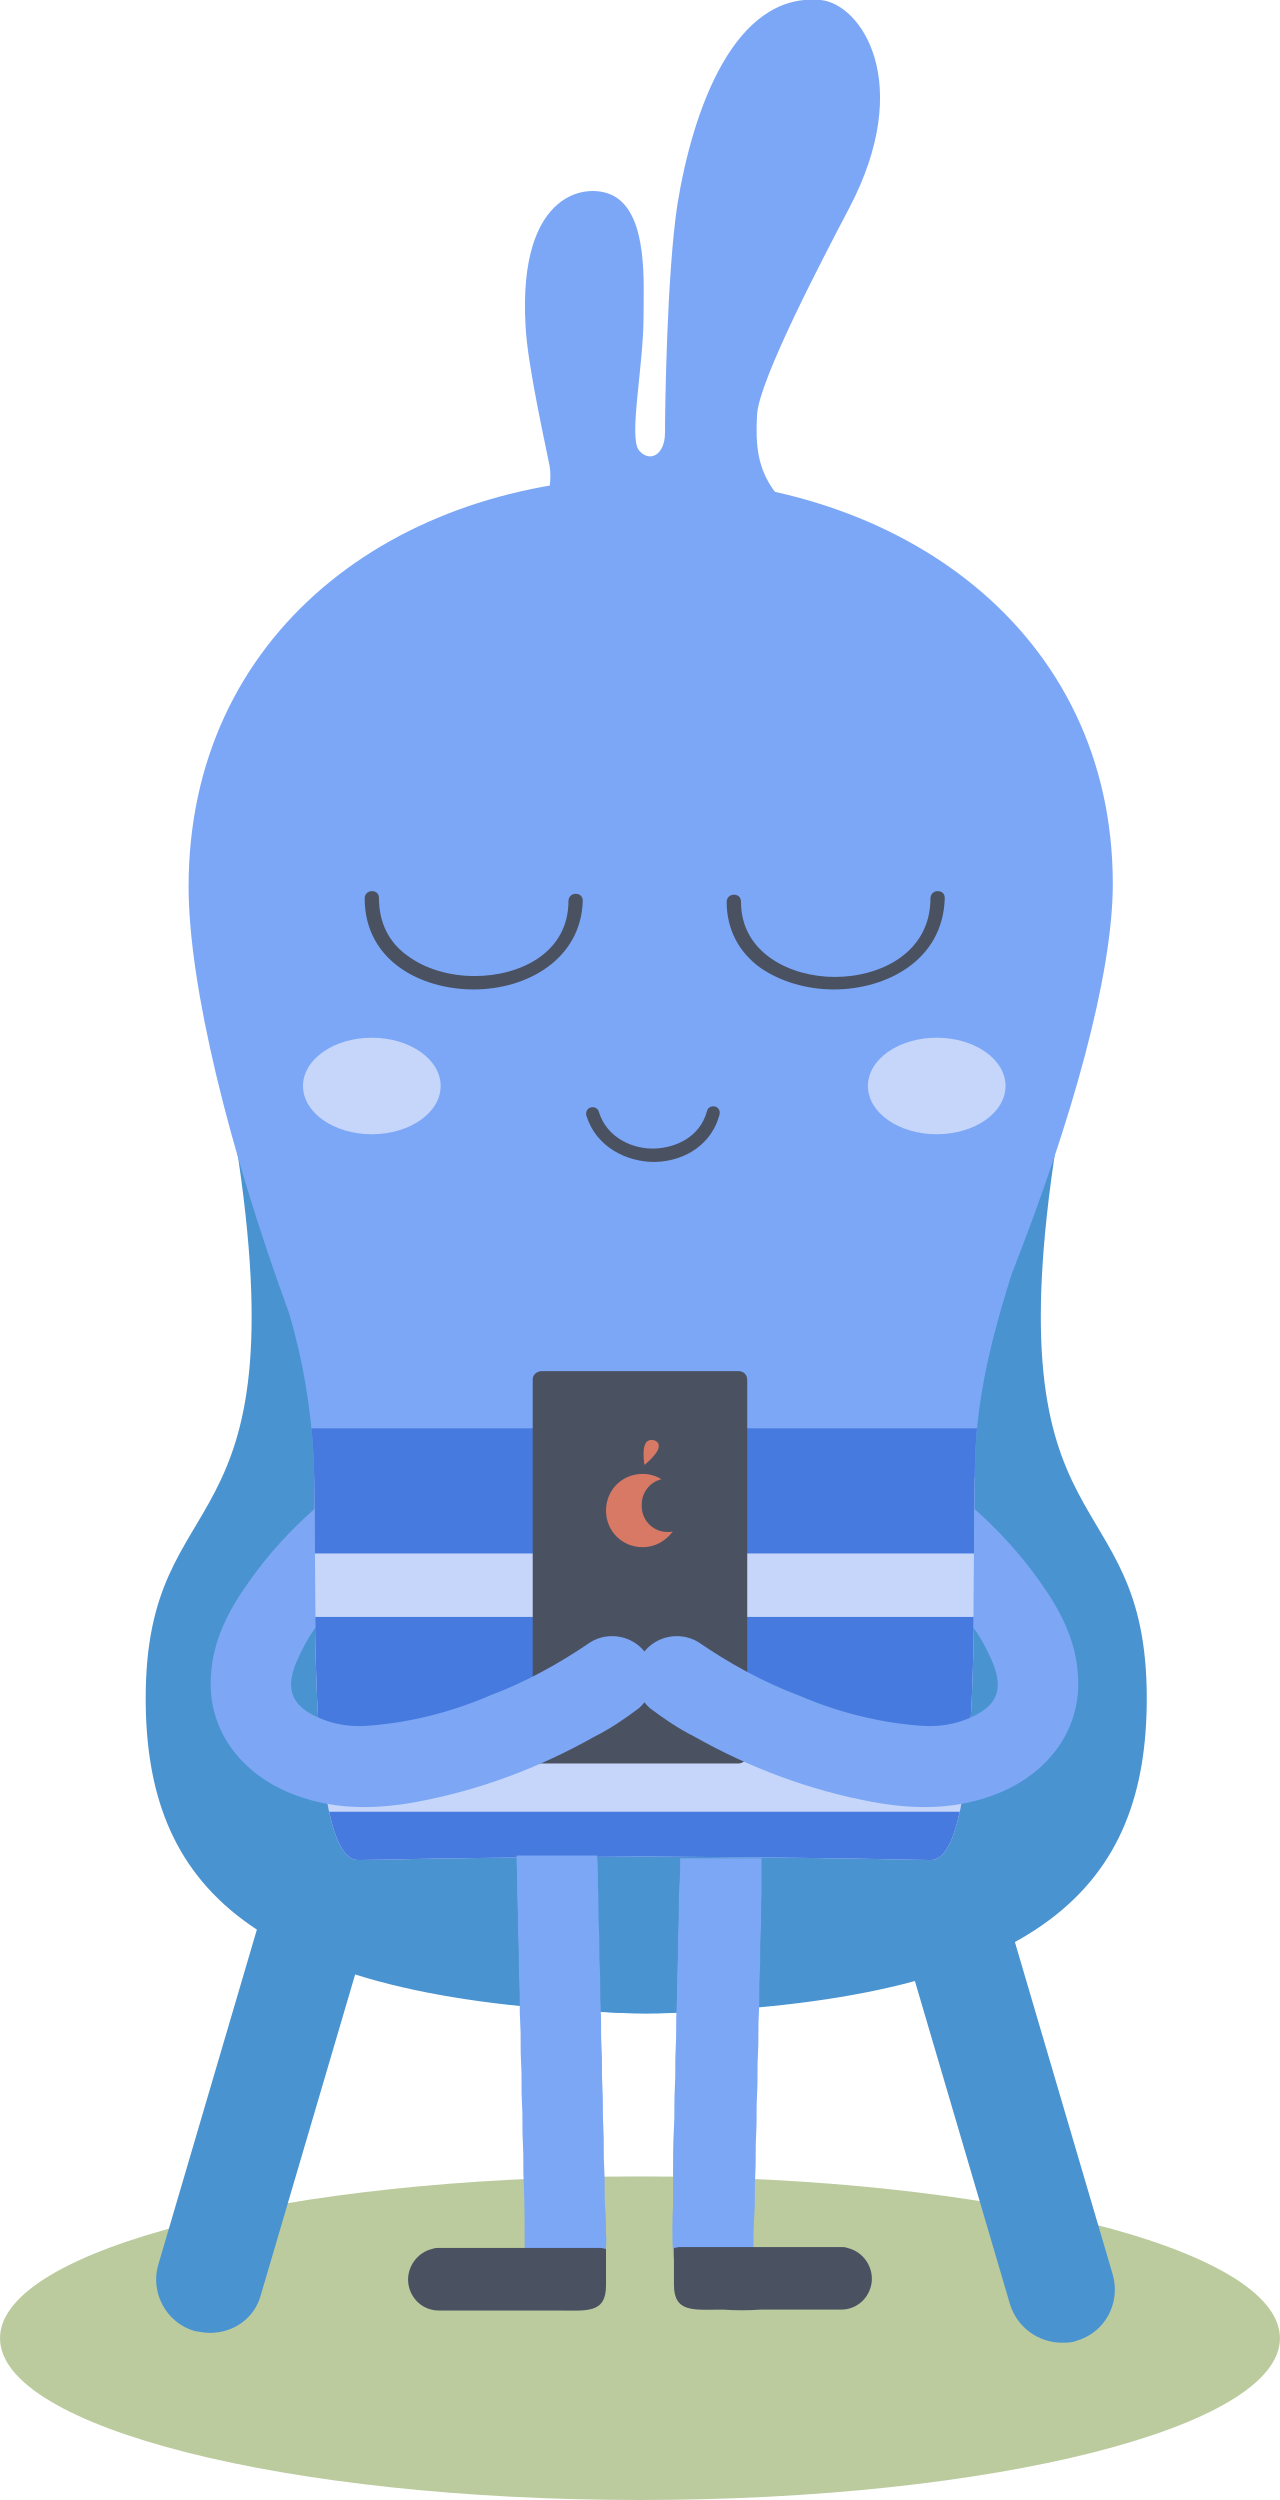
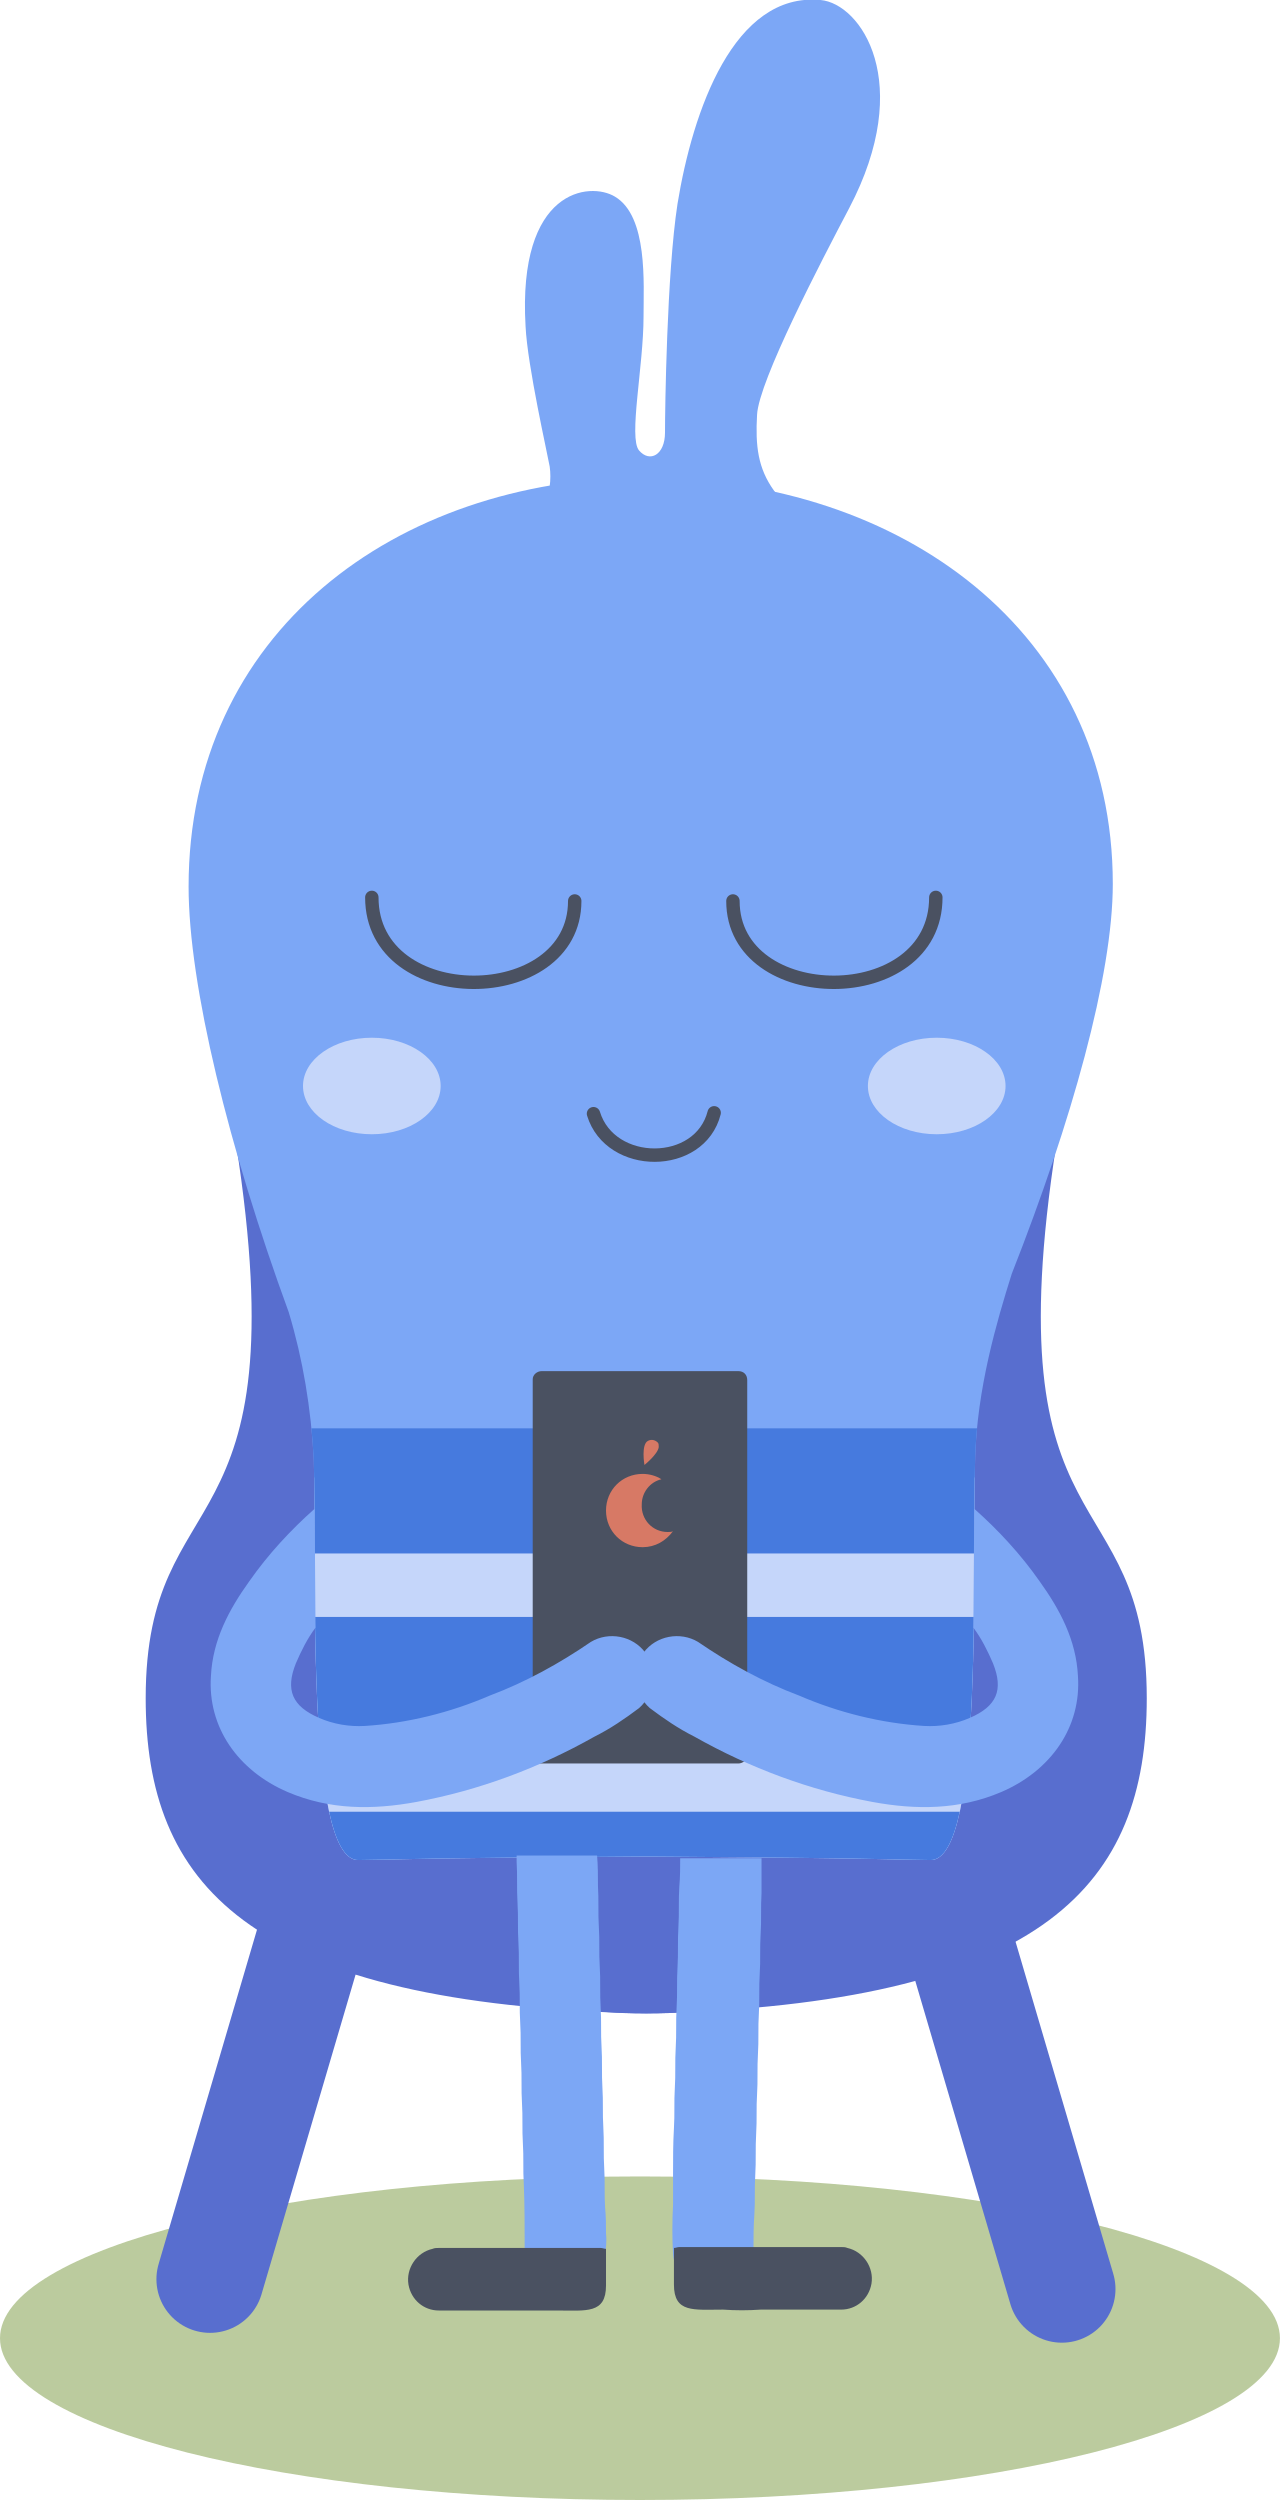
- <svg xmlns="http://www.w3.org/2000/svg" xmlns:xlink="http://www.w3.org/1999/xlink" viewBox="0 0 143.2 279.7">
-   <ellipse cx="71.6" cy="261.6" rx="71.6" ry="18.1" fill="#bbcb9e" />
-   <path d="M23.5 261c-.6 0-1.1-.1-1.7-.2-3.2-.9-5-4.3-4.1-7.4l12.8-43.5c.9-3.2 4.3-5 7.4-4.1 3.2.9 5 4.3 4.1 7.4l-12.8 43.5c-.7 2.7-3.1 4.3-5.7 4.3zM118.8 262.1c-2.6 0-5-1.7-5.8-4.3l-12.8-43.5c-.9-3.2.9-6.5 4.1-7.4 3.2-.9 6.5.9 7.4 4.1l12.8 43.5c.9 3.2-.9 6.5-4.1 7.4-.5.2-1 .2-1.6.2z" fill="#4993d0" />
-   <path d="M72.8 191.1c0 20.9 27.2 35.2-3.2 34.1-41.9-1.5-53.3-14.4-53.3-35.2 0-25 17.3-15.9 10.1-62.1-1.9-12.2 29.2 24.3 44.9 24.3 30.4 0 1.5 18 1.5 38.9z" fill="#4993d0" />
-   <path d="M71.8 191.1c0 20.9-27.2 35.2 3.2 34.1 41.9-1.5 53.3-14.4 53.3-35.2 0-25-17.3-15.9-10.1-62.1 1.9-12.2-29.2 24.3-44.9 24.3-30.4 0-1.5 18-1.5 38.9z" fill="#4993d0" />
-   <path d="M72.7 53.5c28 .1 51.8 17.1 51.8 45.4 0 10.2-4.6 26.6-11.3 43.6-1.7 5.4-3.9 12.9-4.1 20.7-.4 10.5 1.1 45-5 44.9-7.5-.1-4.4-.2-32-.4-27.6.2-24.4.3-32 .4-6.1.1-4.6-34.4-5-44.9-.3-5.6-1.2-11.1-2.8-16.4-6.7-18.3-11.2-36.6-11.2-47.6 0-28.3 23-45.6 51-45.8h.3l.3.1z" fill="#7ca7f6" />
-   <defs>
-     <path id="a" d="M72.7 53.5c28 .1 51.8 17.1 51.8 45.4 0 10.2-4.6 26.6-11.3 43.6-1.7 5.4-3.9 12.9-4.1 20.7-.4 10.5 1.1 45-5 44.9-7.5-.1-4.4-.2-32-.4-27.6.2-24.4.3-32 .4-6.1.1-4.6-34.4-5-44.9-.3-5.6-1.2-11.1-2.8-16.4-6.7-18.3-11.2-36.6-11.2-47.6 0-28.3 23-45.6 51-45.8h.3l.3.1z" />
-   </defs>
-   <clipPath id="b">
-     <use xlink:href="#a" overflow="visible" />
-   </clipPath>
-   <g clip-path="url(#b)">
-     <path fill="#c5d6fa" d="M27.7 165.3h90.4v46.8H27.7z" />
+ <svg xmlns="http://www.w3.org/2000/svg" xmlns:xlink="http://www.w3.org/1999/xlink" version="1.1" id="Layer_1" x="0px" y="0px" viewBox="0 0 143.2 279.7" style="enable-background:new 0 0 143.2 279.7;" xml:space="preserve">
+   <g>
+     <g>
+       <g id="Layer_1-2_1_">
+         <ellipse style="fill:#BBCB9E;" cx="71.6" cy="261.6" rx="71.6" ry="18.1" />
+         <line style="fill:none;stroke:#586ECF;stroke-width:12;stroke-linecap:round;stroke-miterlimit:10;" x1="23.5" y1="255" x2="36.3" y2="211.5" />
+         <line style="fill:none;stroke:#586ECF;stroke-width:12;stroke-linecap:round;stroke-miterlimit:10;" x1="118.8" y1="256.1" x2="106" y2="212.6" />
+         <path style="fill:#586ECF;" d="M72.8,191.1c0,20.9,27.2,35.2-3.2,34.1c-41.9-1.5-53.3-14.4-53.3-35.2c0-25,17.3-15.9,10.1-62.1     c-1.9-12.2,29.2,24.3,44.9,24.3C101.7,152.2,72.8,170.2,72.8,191.1z" />
+         <path style="fill:#586ECF;" d="M71.8,191.1c0,20.9-27.2,35.2,3.2,34.1c41.9-1.5,53.3-14.4,53.3-35.2c0-25-17.3-15.9-10.1-62.1     c1.9-12.2-29.2,24.3-44.9,24.3C42.9,152.2,71.8,170.2,71.8,191.1z" />
+         <path id="SVGID_1_" style="fill:#7CA7F6;" d="M72.7,53.5c28,0.1,51.8,17.1,51.8,45.4c0,10.2-4.6,26.6-11.3,43.6     c-1.7,5.4-3.9,12.9-4.1,20.7c-0.4,10.5,1.1,45-5,44.9c-7.5-0.1-4.4-0.2-32-0.4c-27.6,0.2-24.4,0.3-32,0.4     c-6.1,0.1-4.6-34.4-5-44.9c-0.3-5.6-1.2-11.1-2.8-16.4c-6.7-18.3-11.2-36.6-11.2-47.6c0-28.3,23-45.6,51-45.8h0.3L72.7,53.5z" />
+         <g>
+           <g>
+             <defs>
+               <path id="SVGID_2_" d="M72.7,53.5c28,0.1,51.8,17.1,51.8,45.4c0,10.2-4.6,26.6-11.3,43.6c-1.7,5.4-3.9,12.9-4.1,20.7        c-0.4,10.5,1.1,45-5,44.9c-7.5-0.1-4.4-0.2-32-0.4c-27.6,0.2-24.4,0.3-32,0.4c-6.1,0.1-4.6-34.4-5-44.9        c-0.3-5.6-1.2-11.1-2.8-16.4c-6.7-18.3-11.2-36.6-11.2-47.6c0-28.3,23-45.6,51-45.8h0.3L72.7,53.5z" />
+             </defs>
+             <clipPath id="SVGID_3_">
+               <use xlink:href="#SVGID_2_" style="overflow:visible;" />
+             </clipPath>
+             <g style="clip-path:url(#SVGID_3_);">
+               <rect x="27.7" y="165.3" style="fill:#C5D6FA;" width="90.4" height="46.8" />
+             </g>
+           </g>
+         </g>
+         <g>
+           <g>
+             <defs>
+               <path id="SVGID_4_" d="M72.7,53.5c28,0.1,51.8,17.1,51.8,45.4c0,10.2-4.6,26.6-11.3,43.6c-1.7,5.4-3.9,12.9-4.1,20.7        c-0.4,10.5,1.1,45-5,44.9c-7.5-0.1-4.4-0.2-32-0.4c-27.6,0.2-24.4,0.3-32,0.4c-6.1,0.1-4.6-34.4-5-44.9        c-0.3-5.6-1.2-11.1-2.8-16.4c-6.7-18.3-11.2-36.6-11.2-47.6c0-28.3,23-45.6,51-45.8h0.3L72.7,53.5z" />
+             </defs>
+             <clipPath id="SVGID_5_">
+               <use xlink:href="#SVGID_4_" style="overflow:visible;" />
+             </clipPath>
+             <g style="clip-path:url(#SVGID_5_);">
+               <rect x="34.5" y="159.8" style="fill:#467ADE;" width="78" height="14" />
+               <rect x="34.9" y="202.7" style="fill:#467ADE;" width="75.9" height="14" />
+               <rect x="34.9" y="180.9" style="fill:#467ADE;" width="75.9" height="14" />
+             </g>
+           </g>
+         </g>
+         <g>
+           <path style="fill:#4A5161;" d="M60.6,196.7c-0.3,0-0.5-0.2-0.5-0.4c0,0,0,0,0-0.1v-41.9c0-0.3,0.2-0.5,0.4-0.5c0,0,0,0,0.1,0h22      c0.3,0,0.5,0.2,0.5,0.4c0,0,0,0,0,0.1v41.9c0,0.3-0.2,0.5-0.4,0.5c0,0,0,0-0.1,0H60.6z" />
+           <path style="fill:#4A5161;" d="M82.6,154.4v41.9h-22v-41.9H82.6 M82.6,153.4h-22c-0.5,0-1,0.4-1,0.9v0.1v41.9c0,0.5,0.4,1,0.9,1      h0.1h22c0.5,0,1-0.4,1-0.9v-0.1v-41.9C83.6,153.8,83.2,153.4,82.6,153.4z" />
+         </g>
+         <path style="fill:#D77965;" d="M74.7,171.4c-1.7,0-3-1.4-2.9-3.1c0-1.3,0.9-2.5,2.2-2.8c-0.6-0.4-1.4-0.6-2.1-0.6     c-2.3,0-4.1,1.8-4.1,4.1c0,2.3,1.8,4.1,4.1,4.1c1.4,0,2.6-0.7,3.4-1.8C75.2,171.4,74.9,171.4,74.7,171.4z" />
+         <path style="fill:#D77965;" d="M72.1,163.9c0,0-0.4-2.3,0.4-2.7c0.4-0.2,0.8-0.1,1.1,0.2c0.1,0.1,0.1,0.3,0.1,0.5     C73.6,162.7,72.1,163.9,72.1,163.9z" />
+         <path style="fill:#7DA7F5;" d="M72.2,184.9c-1.4-1.9-4.1-2.4-6.1-1.2c-3.5,2.4-7.3,4.5-11.3,6c-4.4,1.9-9.2,3.1-14,3.4     c-1.7,0.1-3.5-0.2-5.1-0.9c-3-1.3-3.8-3.1-2.6-6.1c0.6-1.4,1.3-2.8,2.2-4l-0.1-13.3c-2.7,2.4-5.2,5.1-7.3,8.1     c-2.3,3.2-4.1,6.6-4.3,10.6c-0.4,5.7,3,10.6,8.6,13c4.7,2,9.5,2,14.4,1.1c7-1.3,13.7-3.8,19.9-7.3c1.8-0.9,3.4-2,5-3.2     C73.3,189.5,73.6,186.8,72.2,184.9z" />
+         <path style="fill:#7DA7F5;" d="M72,184.9c1.4-1.9,4.1-2.4,6.1-1.2c3.5,2.4,7.3,4.5,11.3,6c4.4,1.9,9.2,3.1,14,3.4     c1.7,0.1,3.5-0.2,5.1-0.9c3-1.3,3.8-3.1,2.6-6.1c-0.6-1.4-1.3-2.8-2.2-4l0.1-13.3c2.7,2.4,5.2,5.1,7.3,8.1     c2.3,3.2,4.1,6.6,4.3,10.6c0.4,5.7-3,10.6-8.6,13c-4.7,2-9.5,2-14.4,1.1c-7-1.3-13.7-3.8-19.9-7.3c-1.8-0.9-3.4-2-5-3.2     C70.9,189.5,70.6,186.8,72,184.9z" />
+         <path style="fill:#7CA7F5;" d="M76.1,207.8c0,1.1,0,2.2-0.1,3.3c-0.1,1.5,0,3-0.1,4.5s0,3-0.1,4.5s0,3-0.1,4.5s0,3-0.1,4.5     s0,3-0.1,4.5s0,3-0.1,4.5c-0.1,1.7-0.1,3.4-0.1,5.1v3.5c-0.1,1.8-0.1,3.7,0,5.5c0.2,2.4,2.3,4.2,4.7,4c0.1,0,0.1,0,0.2,0     c2.3-0.3,4-2.1,4.1-4.4c0-1.4,0-2.7,0.1-4.1s0-2.9,0.1-4.4s0-3,0.1-4.6s0-2.9,0.1-4.4s0-3,0.1-4.5s0-3,0.1-4.5s0-3,0.1-4.5     s0-2.9,0.1-4.4s0-3,0.1-4.6v-3.9h-9.1L76.1,207.8L76.1,207.8z" />
+         <path style="fill:#7CA7F5;" d="M67.8,249.9c0-1,0-1.9-0.1-2.9c-0.1-1.4,0-2.9-0.1-4.4s0-3.1-0.1-4.6s0-2.9-0.1-4.4s0-3.1-0.1-4.6     s0-2.9-0.1-4.4s0-3.1-0.1-4.6s0-2.9-0.1-4.4s0-3.1-0.1-4.6c0-1.1,0-2.3-0.1-3.4h-9v0.7c0.1,1.5,0,3,0.1,4.6s0,2.9,0.1,4.4     s0,3.1,0.1,4.6s0,2.9,0.1,4.4s0,3,0.1,4.5s0,3,0.1,4.5s0,3,0.1,4.5s0,3,0.1,4.5c0.1,2.4,0.1,4.8,0.1,7.2c0,2.5,2,4.5,4.5,4.5     c0.2,0,0.4,0,0.5,0c1.9-0.2,3.5-1.6,3.9-3.5C67.8,251.7,67.9,250.8,67.8,249.9z" />
+         <path style="fill:none;stroke:#4A5161;stroke-width:1.5;stroke-linecap:round;stroke-miterlimit:10;" d="M64.3,100.8     c0,12.1-22.7,12.3-22.7-0.4" />
+         <path style="fill:none;stroke:#4A5161;stroke-width:1.5;stroke-linecap:round;stroke-miterlimit:10;" d="M82,100.8     c0,12.1,22.7,12.3,22.7-0.4" />
+         <path style="fill:none;stroke:#4A5161;stroke-width:1.5;stroke-linecap:round;stroke-miterlimit:10;" d="M79.9,124.5     c-1.6,6.3-11.6,6.3-13.5,0.1" />
+         <ellipse style="fill:#C5D6FA;" cx="41.6" cy="121.5" rx="7.7" ry="5.4" />
+         <ellipse style="fill:#C5D6FA;" cx="104.8" cy="121.5" rx="7.7" ry="5.4" />
+         <path style="fill:#7CA7F6;" d="M61.5,54.4c0.1-0.7,0.1-1.5,0-2.2C61.3,51,59,40.9,58.8,36.5C57.9,21.1,66,20.3,68.8,22     c3.7,2.2,3.2,9.7,3.2,13.4c0,5.6-1.7,13.6-0.5,15s2.9,0.5,2.9-2s0.2-17.8,1.4-25.6c1.7-10.4,6.3-23.7,16-22.8     c4.5,0.4,10.6,9.2,3.2,23.3c-3.1,5.9-10.1,19.3-10.3,23.1c-0.2,3.5,0.1,6,1.9,8.5s6.2,4.3,6.2,4.3l-31.5-1.3L61.5,54.4z" />
+         <path style="fill:#4A5161;" d="M62.3,258.5c3.3,0,5.5,0.4,5.5-2.8v-4.1c-0.2,0-0.4-0.1-0.6-0.1H49.1c-0.2,0-0.5,0-0.7,0.1     c-1.8,0.4-3,2.2-2.7,4c0.3,1.7,1.7,2.9,3.4,2.9H62.3z" />
+         <path style="fill:#4A5161;" d="M80.9,258.4c-3.3,0-5.5,0.4-5.5-2.8v-4.1c0.2,0,0.4-0.1,0.6-0.1h18.1c0.2,0,0.5,0,0.7,0.1     c1.8,0.4,3,2.2,2.7,4c-0.3,1.7-1.7,2.9-3.4,2.9h-9C83.7,258.5,82.3,258.5,80.9,258.4z" />
+       </g>
+     </g>
  </g>
-   <defs>
-     <path id="c" d="M72.7 53.5c28 .1 51.8 17.1 51.8 45.4 0 10.2-4.6 26.6-11.3 43.6-1.7 5.4-3.9 12.9-4.1 20.7-.4 10.5 1.1 45-5 44.9-7.5-.1-4.4-.2-32-.4-27.6.2-24.4.3-32 .4-6.1.1-4.6-34.4-5-44.9-.3-5.6-1.2-11.1-2.8-16.4-6.7-18.3-11.2-36.6-11.2-47.6 0-28.3 23-45.6 51-45.8h.3l.3.1z" />
-   </defs>
-   <clipPath id="d">
-     <use xlink:href="#c" overflow="visible" />
-   </clipPath>
-   <g clip-path="url(#d)" fill="#467ade">
-     <path d="M34.5 159.8h78v14h-78zM34.9 202.7h75.9v14H34.9zM34.9 180.9h75.9v14H34.9z" />
-   </g>
-   <g fill="#4a5161">
-     <path d="M60.6 196.7c-.3 0-.5-.2-.5-.4v-42c0-.3.2-.5.4-.5h22.1c.3 0 .5.2.5.4v42c0 .3-.2.5-.4.5H60.6z" />
-     <path d="M82.6 154.4v41.9h-22v-41.9h22m0-1h-22c-.5 0-1 .4-1 .9v42c0 .5.4 1 .9 1h22.1c.5 0 1-.4 1-.9v-42c0-.6-.4-1-1-1z" />
-   </g>
-   <path d="M74.7 171.4c-1.7 0-3-1.4-2.9-3.1 0-1.3.9-2.5 2.2-2.8-.6-.4-1.4-.6-2.1-.6-2.3 0-4.1 1.8-4.1 4.1s1.8 4.1 4.1 4.1c1.4 0 2.6-.7 3.4-1.8-.1.1-.4.1-.6.1zM72.1 163.9s-.4-2.3.4-2.7c.4-.2.8-.1 1.1.2.1.1.1.3.1.5-.1.8-1.6 2-1.6 2z" fill="#d77965" />
-   <path d="M72.2 184.9c-1.4-1.9-4.1-2.4-6.1-1.2-3.5 2.4-7.3 4.5-11.3 6-4.4 1.9-9.2 3.1-14 3.4-1.7.1-3.5-.2-5.1-.9-3-1.3-3.8-3.1-2.6-6.1.6-1.4 1.3-2.8 2.2-4l-.1-13.3c-2.7 2.4-5.2 5.1-7.3 8.1-2.3 3.2-4.1 6.6-4.3 10.6-.4 5.7 3 10.6 8.6 13 4.7 2 9.5 2 14.4 1.1 7-1.3 13.7-3.8 19.9-7.3 1.8-.9 3.4-2 5-3.2 1.8-1.6 2.1-4.3.7-6.2z" fill="#7da7f5" />
-   <path d="M72 184.9c1.4-1.9 4.1-2.4 6.1-1.2 3.5 2.4 7.3 4.5 11.3 6 4.4 1.9 9.2 3.1 14 3.4 1.7.1 3.5-.2 5.1-.9 3-1.3 3.8-3.1 2.6-6.1-.6-1.4-1.3-2.8-2.2-4l.1-13.3c2.7 2.4 5.2 5.1 7.3 8.1 2.3 3.2 4.1 6.6 4.3 10.6.4 5.7-3 10.6-8.6 13-4.7 2-9.5 2-14.4 1.1-7-1.3-13.7-3.8-19.9-7.3-1.8-.9-3.4-2-5-3.2-1.8-1.6-2.1-4.3-.7-6.2z" fill="#7da7f5" />
-   <path d="M76.1 207.8c0 1.1 0 2.2-.1 3.3-.1 1.5 0 3-.1 4.5s0 3-.1 4.5 0 3-.1 4.5 0 3-.1 4.5 0 3-.1 4.5 0 3-.1 4.5c-.1 1.7-.1 3.4-.1 5.1v3.5c-.1 1.8-.1 3.7 0 5.5.2 2.4 2.3 4.2 4.7 4h.2c2.3-.3 4-2.1 4.1-4.4 0-1.4 0-2.7.1-4.1s0-2.9.1-4.4 0-3 .1-4.6 0-2.9.1-4.4 0-3 .1-4.5 0-3 .1-4.5 0-3 .1-4.5 0-2.9.1-4.4 0-3 .1-4.6v-3.9h-9.1v-.1zM67.8 249.9c0-1 0-1.9-.1-2.9-.1-1.4 0-2.9-.1-4.4s0-3.1-.1-4.6 0-2.9-.1-4.4 0-3.1-.1-4.6 0-2.9-.1-4.4 0-3.1-.1-4.6 0-2.9-.1-4.4 0-3.1-.1-4.6c0-1.1 0-2.3-.1-3.4h-9v.7c.1 1.5 0 3 .1 4.6s0 2.9.1 4.4 0 3.1.1 4.6 0 2.9.1 4.4 0 3 .1 4.5 0 3 .1 4.5 0 3 .1 4.5 0 3 .1 4.5c.1 2.4.1 4.8.1 7.2 0 2.5 2 4.5 4.5 4.5h.5c1.9-.2 3.5-1.6 3.9-3.5.2-.8.3-1.7.2-2.6z" fill="#7ca7f5" />
-   <path d="M53 110.7c-5.9 0-12.2-3.2-12.2-10.2 0-.4.3-.8.8-.8s.8.3.8.8c0 2.7 1.1 5 3.3 6.5 1.9 1.4 4.6 2.2 7.4 2.2 5.1 0 10.5-2.6 10.5-8.4 0-.4.3-.8.8-.8s.8.3.8.8c-.2 6.5-6.2 9.9-12.2 9.9zM93.3 110.7c-3.1 0-6-.9-8.2-2.4-2.5-1.8-3.8-4.4-3.8-7.4 0-.4.3-.8.8-.8s.8.3.8.8c0 5.7 5.5 8.4 10.5 8.4 5.1 0 10.7-2.7 10.7-8.8 0-.4.3-.8.8-.8s.8.3.8.8c-.2 7-6.6 10.2-12.4 10.2zM73.2 130c-3 0-6.5-1.6-7.6-5.2-.1-.4.1-.8.5-.9.4-.1.8.1.9.5.9 2.9 3.8 4.2 6.3 4.1 2.2-.1 5-1.2 5.8-4.2.1-.4.5-.6.9-.5.4.1.6.5.5.9-.8 3.1-3.6 5.2-7.2 5.3h-.1z" fill="#4a5161" />
-   <ellipse cx="41.6" cy="121.5" rx="7.7" ry="5.4" fill="#c5d6fa" />
-   <ellipse cx="104.8" cy="121.5" rx="7.7" ry="5.4" fill="#c5d6fa" />
-   <path d="M61.5 54.4c.1-.7.1-1.5 0-2.2-.2-1.2-2.5-11.3-2.7-15.7-.9-15.4 7.2-16.2 10-14.5 3.7 2.2 3.2 9.7 3.2 13.4 0 5.6-1.7 13.6-.5 15s2.9.5 2.9-2 .2-17.8 1.4-25.6C77.5 12.4 82.1-.9 91.8 0c4.5.4 10.6 9.2 3.2 23.3-3.1 5.9-10.1 19.3-10.3 23.1-.2 3.5.1 6 1.9 8.5s6.2 4.3 6.2 4.3l-31.5-1.3.2-3.5z" fill="#7ca7f6" />
-   <path d="M62.3 258.5c3.3 0 5.5.4 5.5-2.8v-4.1c-.2 0-.4-.1-.6-.1H49.1c-.2 0-.5 0-.7.1-1.8.4-3 2.2-2.7 4 .3 1.7 1.7 2.9 3.4 2.9h13.2zM80.9 258.4c-3.3 0-5.5.4-5.5-2.8v-4.1c.2 0 .4-.1.6-.1h18.1c.2 0 .5 0 .7.1 1.8.4 3 2.2 2.7 4-.3 1.7-1.7 2.9-3.4 2.9h-9c-1.4.1-2.8.1-4.2 0z" fill="#4a5161" />
</svg>
